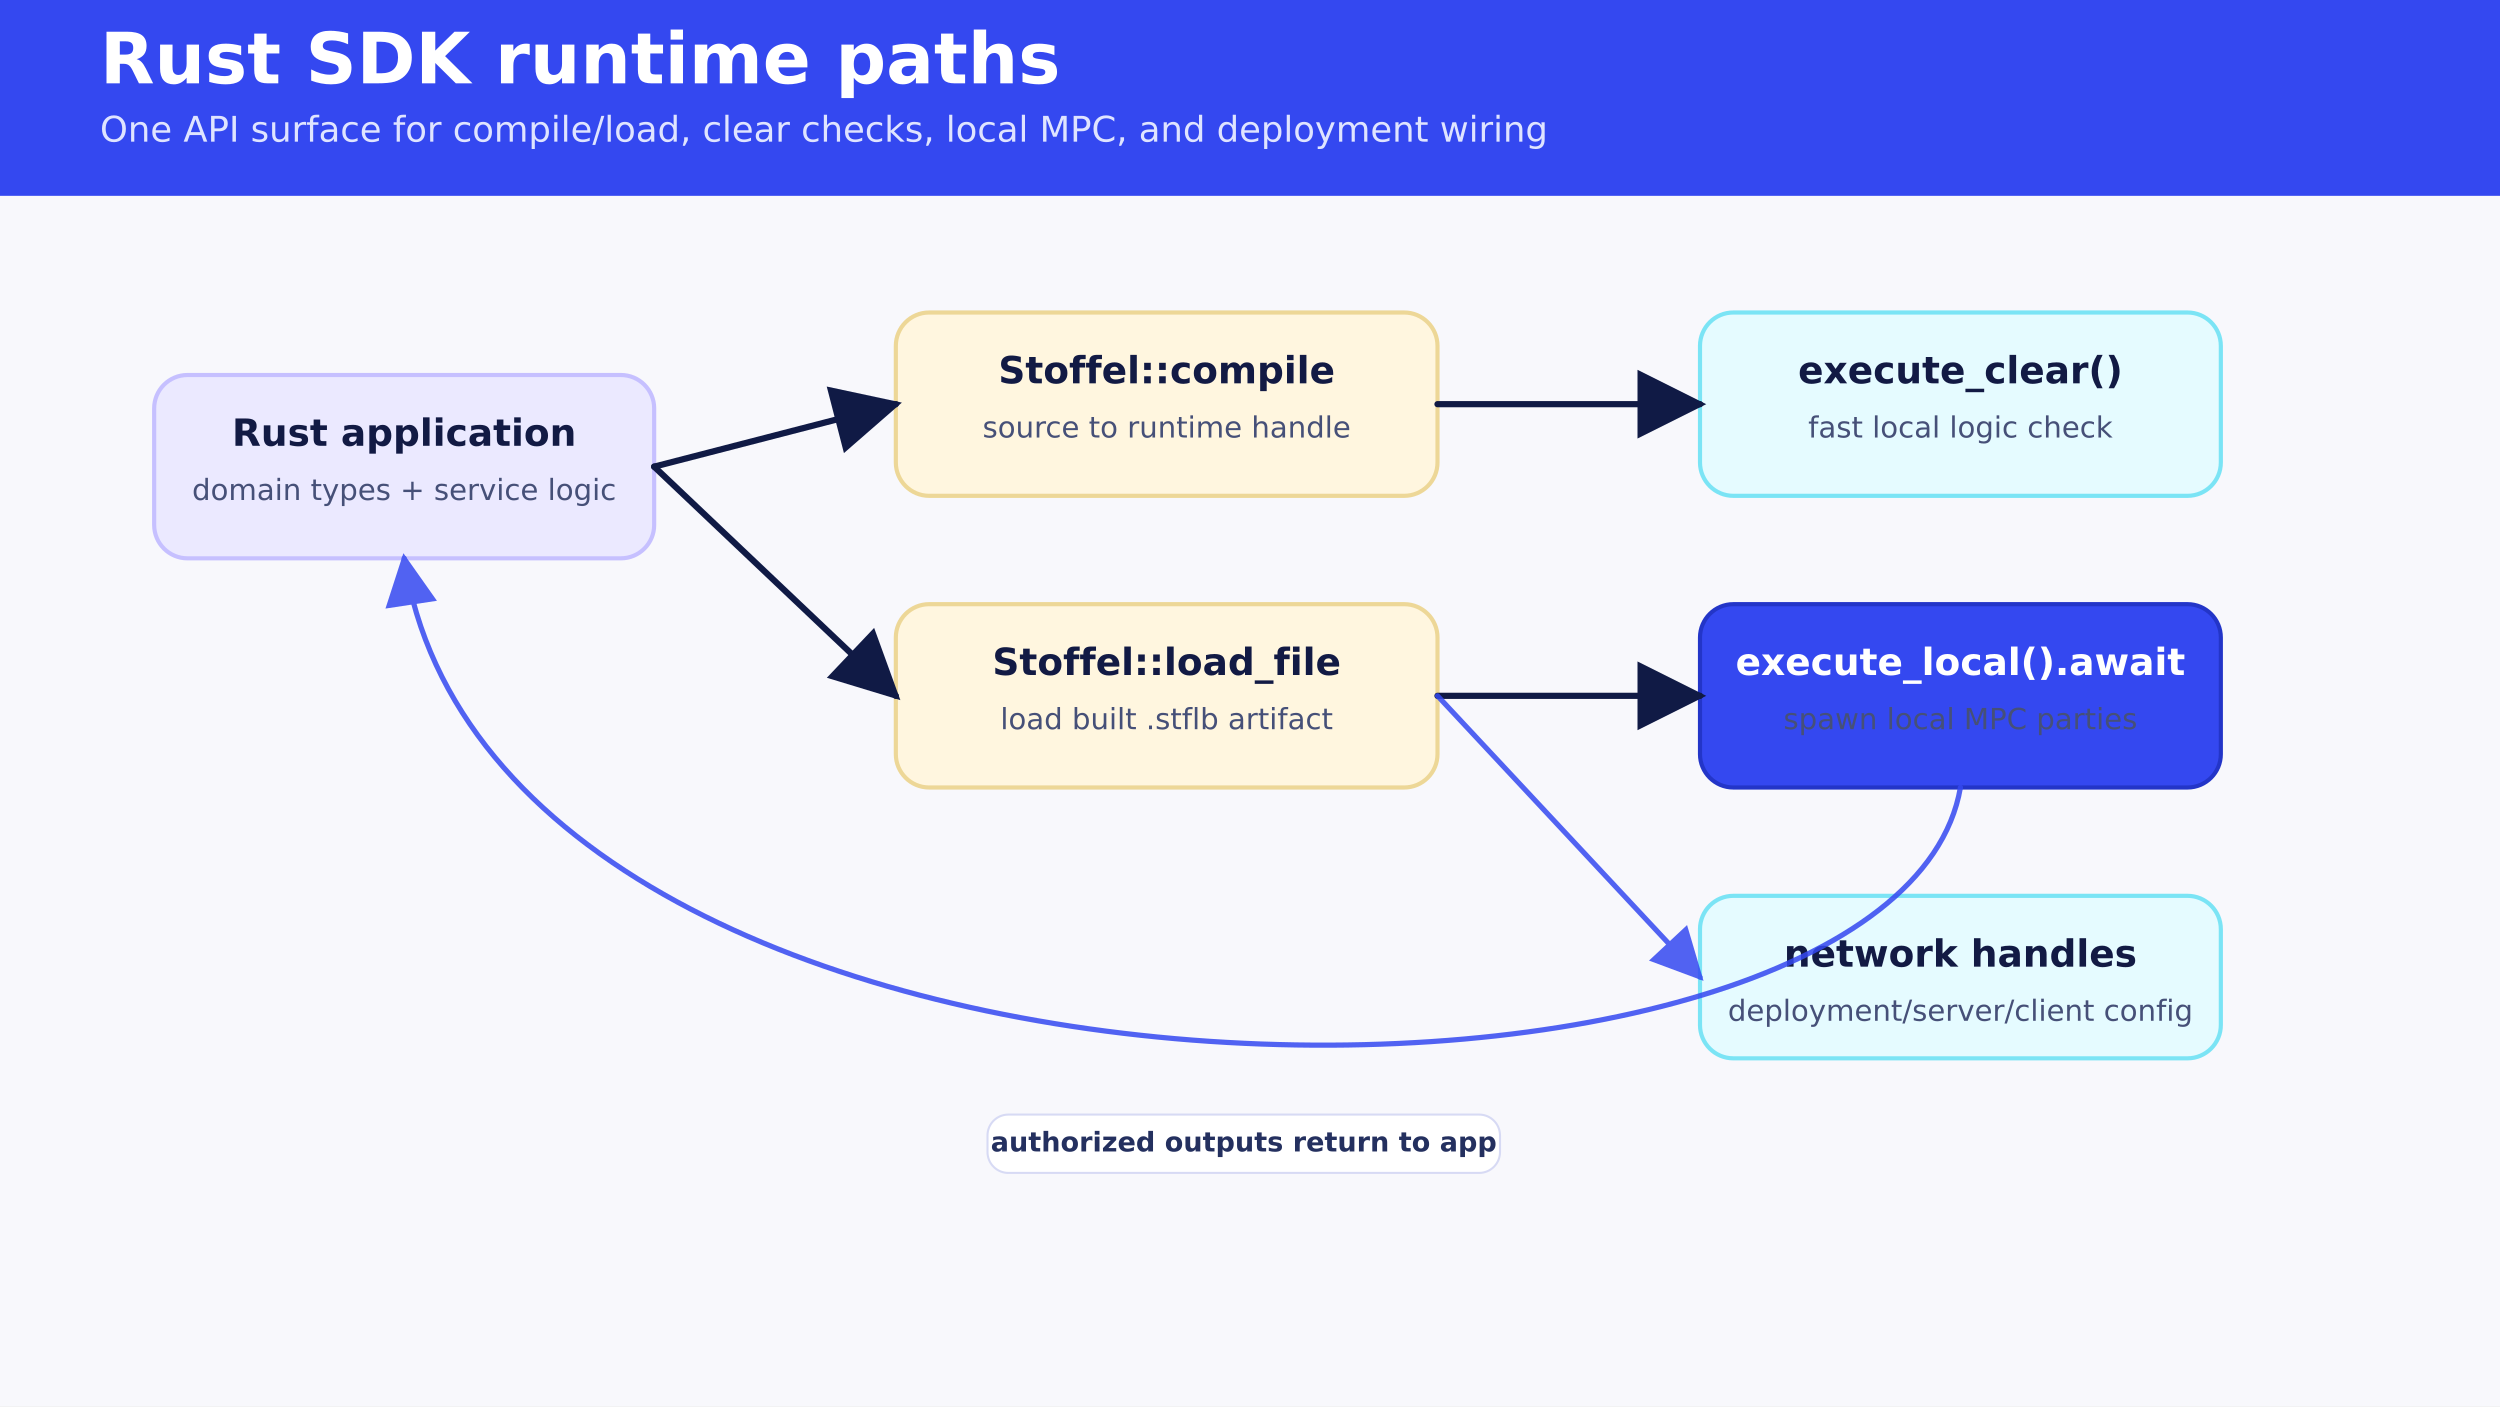
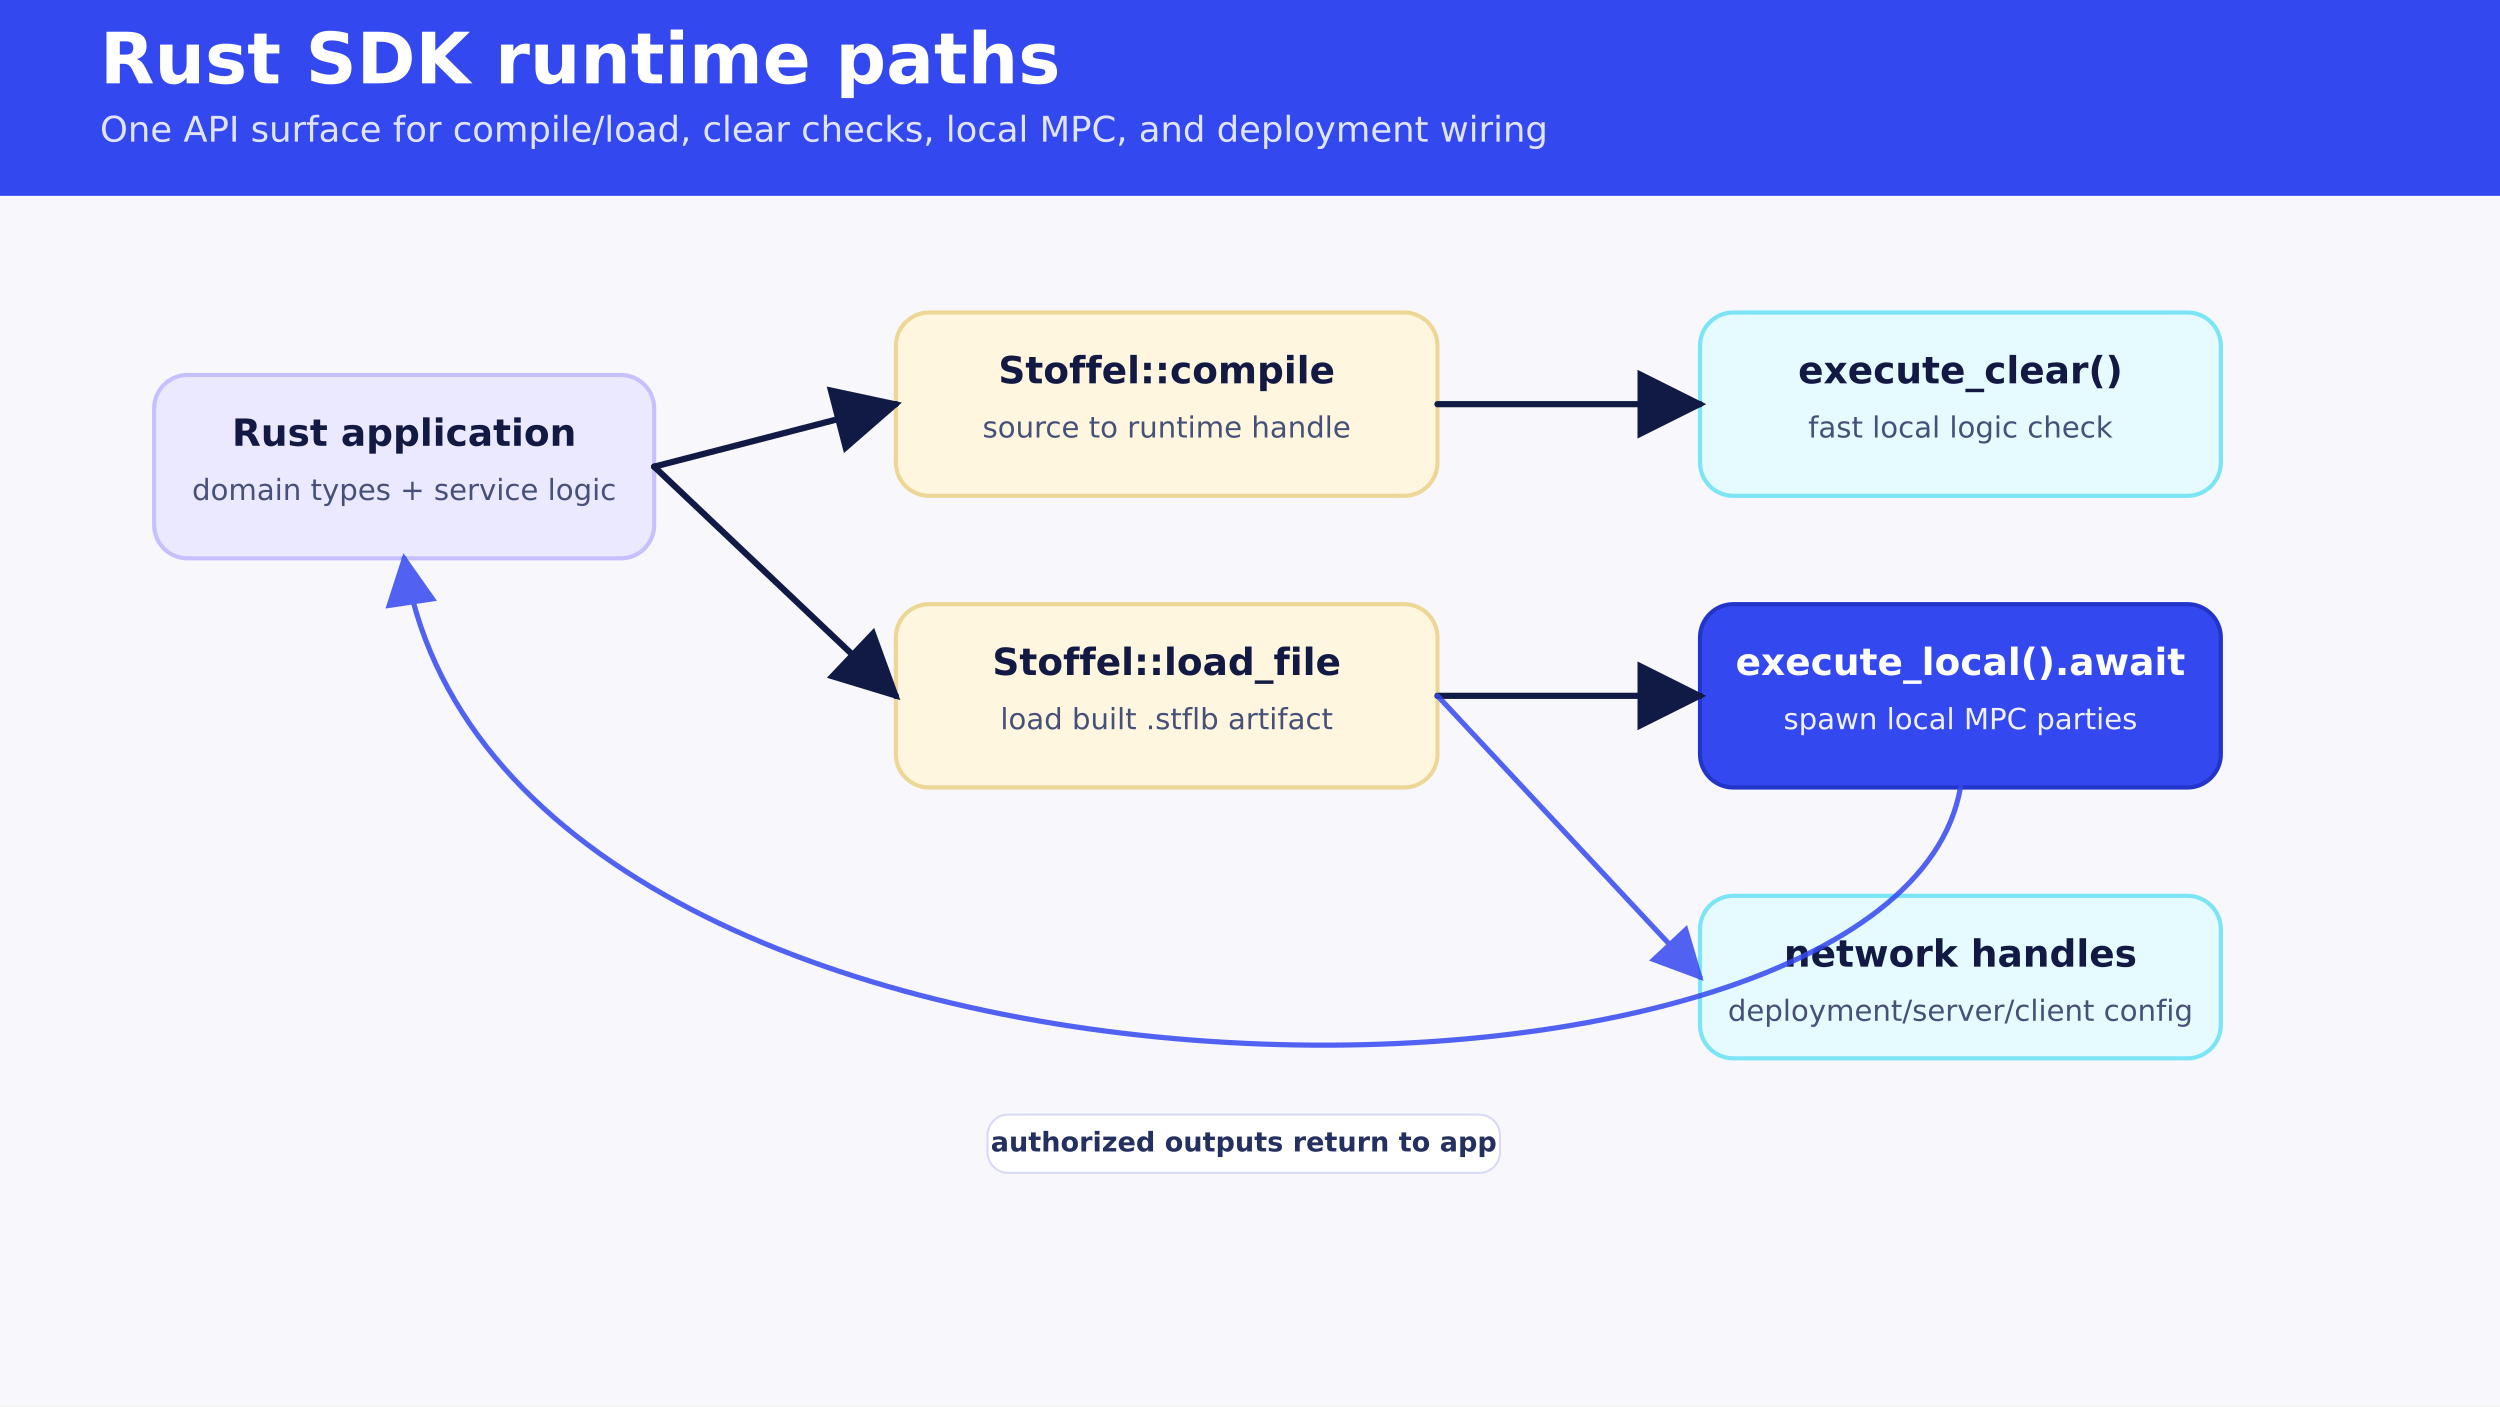
<svg xmlns="http://www.w3.org/2000/svg" width="1200" height="675" viewBox="0 0 1200 675" role="img" aria-labelledby="title desc">
  <defs>
    <style>
:root { color-scheme: light; }
.bg { fill: #f8f8fc; }
.header { fill: #3448f0; }
.title { font-family: 'DejaVu Sans', Arial, sans-serif; font-size: 34px; font-weight: 700; fill: #ffffff; }
.subtitle { font-family: 'DejaVu Sans', Arial, sans-serif; font-size: 17px; font-weight: 400; fill: #dfe4ff; }
.zone { fill: #ffffff; stroke: #b8bde8; stroke-width: 2; stroke-dasharray: 9 8; rx: 22; }
.zone-title { font-family: 'DejaVu Sans', Arial, sans-serif; font-size: 17px; font-weight: 700; fill: #17214f; letter-spacing: .02em; }
.card { fill: #ffffff; stroke: #c6cbef; stroke-width: 2; rx: 16; }
.card-lav { fill: #ebe9ff; stroke: #c6c0ff; }
.card-cream { fill: #fff6df; stroke: #edd797; }
.card-blue { fill: #3448f0; stroke: #2335c8; }
.card-cyan { fill: #e5fbff; stroke: #7be4f5; }
.card-text { font-family: 'DejaVu Sans', Arial, sans-serif; font-size: 18px; font-weight: 700; fill: #121a44; }
.card-sub { font-family: 'DejaVu Sans', Arial, sans-serif; font-size: 14px; font-weight: 400; fill: #465078; }
.white { fill: #ffffff; }
+ .on-blue-sub { fill: #ffffff; opacity: .92; }
.small { font-family: 'DejaVu Sans', Arial, sans-serif; font-size: 13px; font-weight: 400; fill: #465078; }
.badge { fill: #5ee3ff; stroke: #28bfdc; stroke-width: 1.5; }
.badge-text { font-family: 'DejaVu Sans', Arial, sans-serif; font-size: 15px; font-weight: 700; fill: #07133d; text-anchor: middle; dominant-baseline: middle; }
.arrow { stroke: #101a45; stroke-width: 3; fill: none; marker-end: url(#arrow); stroke-linecap: round; stroke-linejoin: round; }
.arrow-soft { stroke: #3448f0; stroke-width: 2.5; fill: none; marker-end: url(#arrow-soft); stroke-linecap: round; stroke-linejoin: round; opacity: .85; }
.arrow-dash { stroke: #3448f0; stroke-width: 2.5; fill: none; stroke-dasharray: 7 7; marker-end: url(#arrow-soft); opacity: .72; }
.label-chip { fill: #ffffff; stroke: #d7daf4; stroke-width: 1; rx: 10; }
.label { font-family: 'DejaVu Sans', Arial, sans-serif; font-size: 13px; font-weight: 700; fill: #24305f; text-anchor: middle; dominant-baseline: middle; }
</style>
    <marker id="arrow" markerWidth="11" markerHeight="11" refX="10" refY="5.5" orient="auto">
      <path d="M0,0 L11,5.5 L0,11 z" fill="#101a45" />
    </marker>
    <marker id="arrow-soft" markerWidth="10" markerHeight="10" refX="9" refY="5" orient="auto">
      <path d="M0,0 L10,5 L0,10 z" fill="#3448f0" />
    </marker>
  </defs>
  <rect class="bg" width="1200" height="675" />
  <rect class="header" x="0" y="0" width="1200" height="94" />
  <text x="48" y="40" class="title">Rust SDK runtime paths</text>
  <text x="48" y="68" class="subtitle">One API surface for compile/load, clear checks, local MPC, and deployment wiring</text>
  <rect x="74" y="180" width="240" height="88" class="card card-lav" />
  <text x="194" y="214" class="card-text" text-anchor="middle">Rust application</text>
  <text x="194" y="240" class="card-sub" text-anchor="middle">domain types + service logic</text>
  <rect x="430" y="150" width="260" height="88" class="card card-cream" />
  <text x="560" y="184" class="card-text" text-anchor="middle">Stoffel::compile</text>
  <text x="560" y="210" class="card-sub" text-anchor="middle">source to runtime handle</text>
  <rect x="430" y="290" width="260" height="88" class="card card-cream" />
  <text x="560" y="324" class="card-text" text-anchor="middle">Stoffel::load_file</text>
  <text x="560" y="350" class="card-sub" text-anchor="middle">load built .stflb artifact</text>
  <rect x="816" y="150" width="250" height="88" class="card card-cyan" />
  <text x="941" y="184" class="card-text" text-anchor="middle">execute_clear()</text>
  <text x="941" y="210" class="card-sub" text-anchor="middle">fast local logic check</text>
  <rect x="816" y="290" width="250" height="88" class="card card-blue" />
  <text x="941" y="324" class="card-text white" text-anchor="middle">execute_local().await</text>
-   <text x="941" y="350" class="card-sub" text-anchor="middle">spawn local MPC parties</text>
+   <text x="941" y="350" class="card-sub on-blue-sub" text-anchor="middle">spawn local MPC parties</text>
  <rect x="816" y="430" width="250" height="78" class="card card-cyan" />
  <text x="941" y="464" class="card-text" text-anchor="middle">network handles</text>
  <text x="941" y="490" class="card-sub" text-anchor="middle">deployment/server/client config</text>
  <path d="M314,224 L430,194" class="arrow" />
  <path d="M314,224 L430,334" class="arrow" />
  <path d="M690,194 L816,194" class="arrow" />
  <path d="M690,334 L816,334" class="arrow" />
  <path d="M690,334 L816,469" class="arrow-soft" />
  <path d="M941,378 C910,558 238,558 194,268" class="arrow-soft" />
  <rect x="474" y="535" width="246" height="28" class="label-chip" />
  <text x="597.0" y="549" class="label">authorized outputs return to app</text>
</svg>
